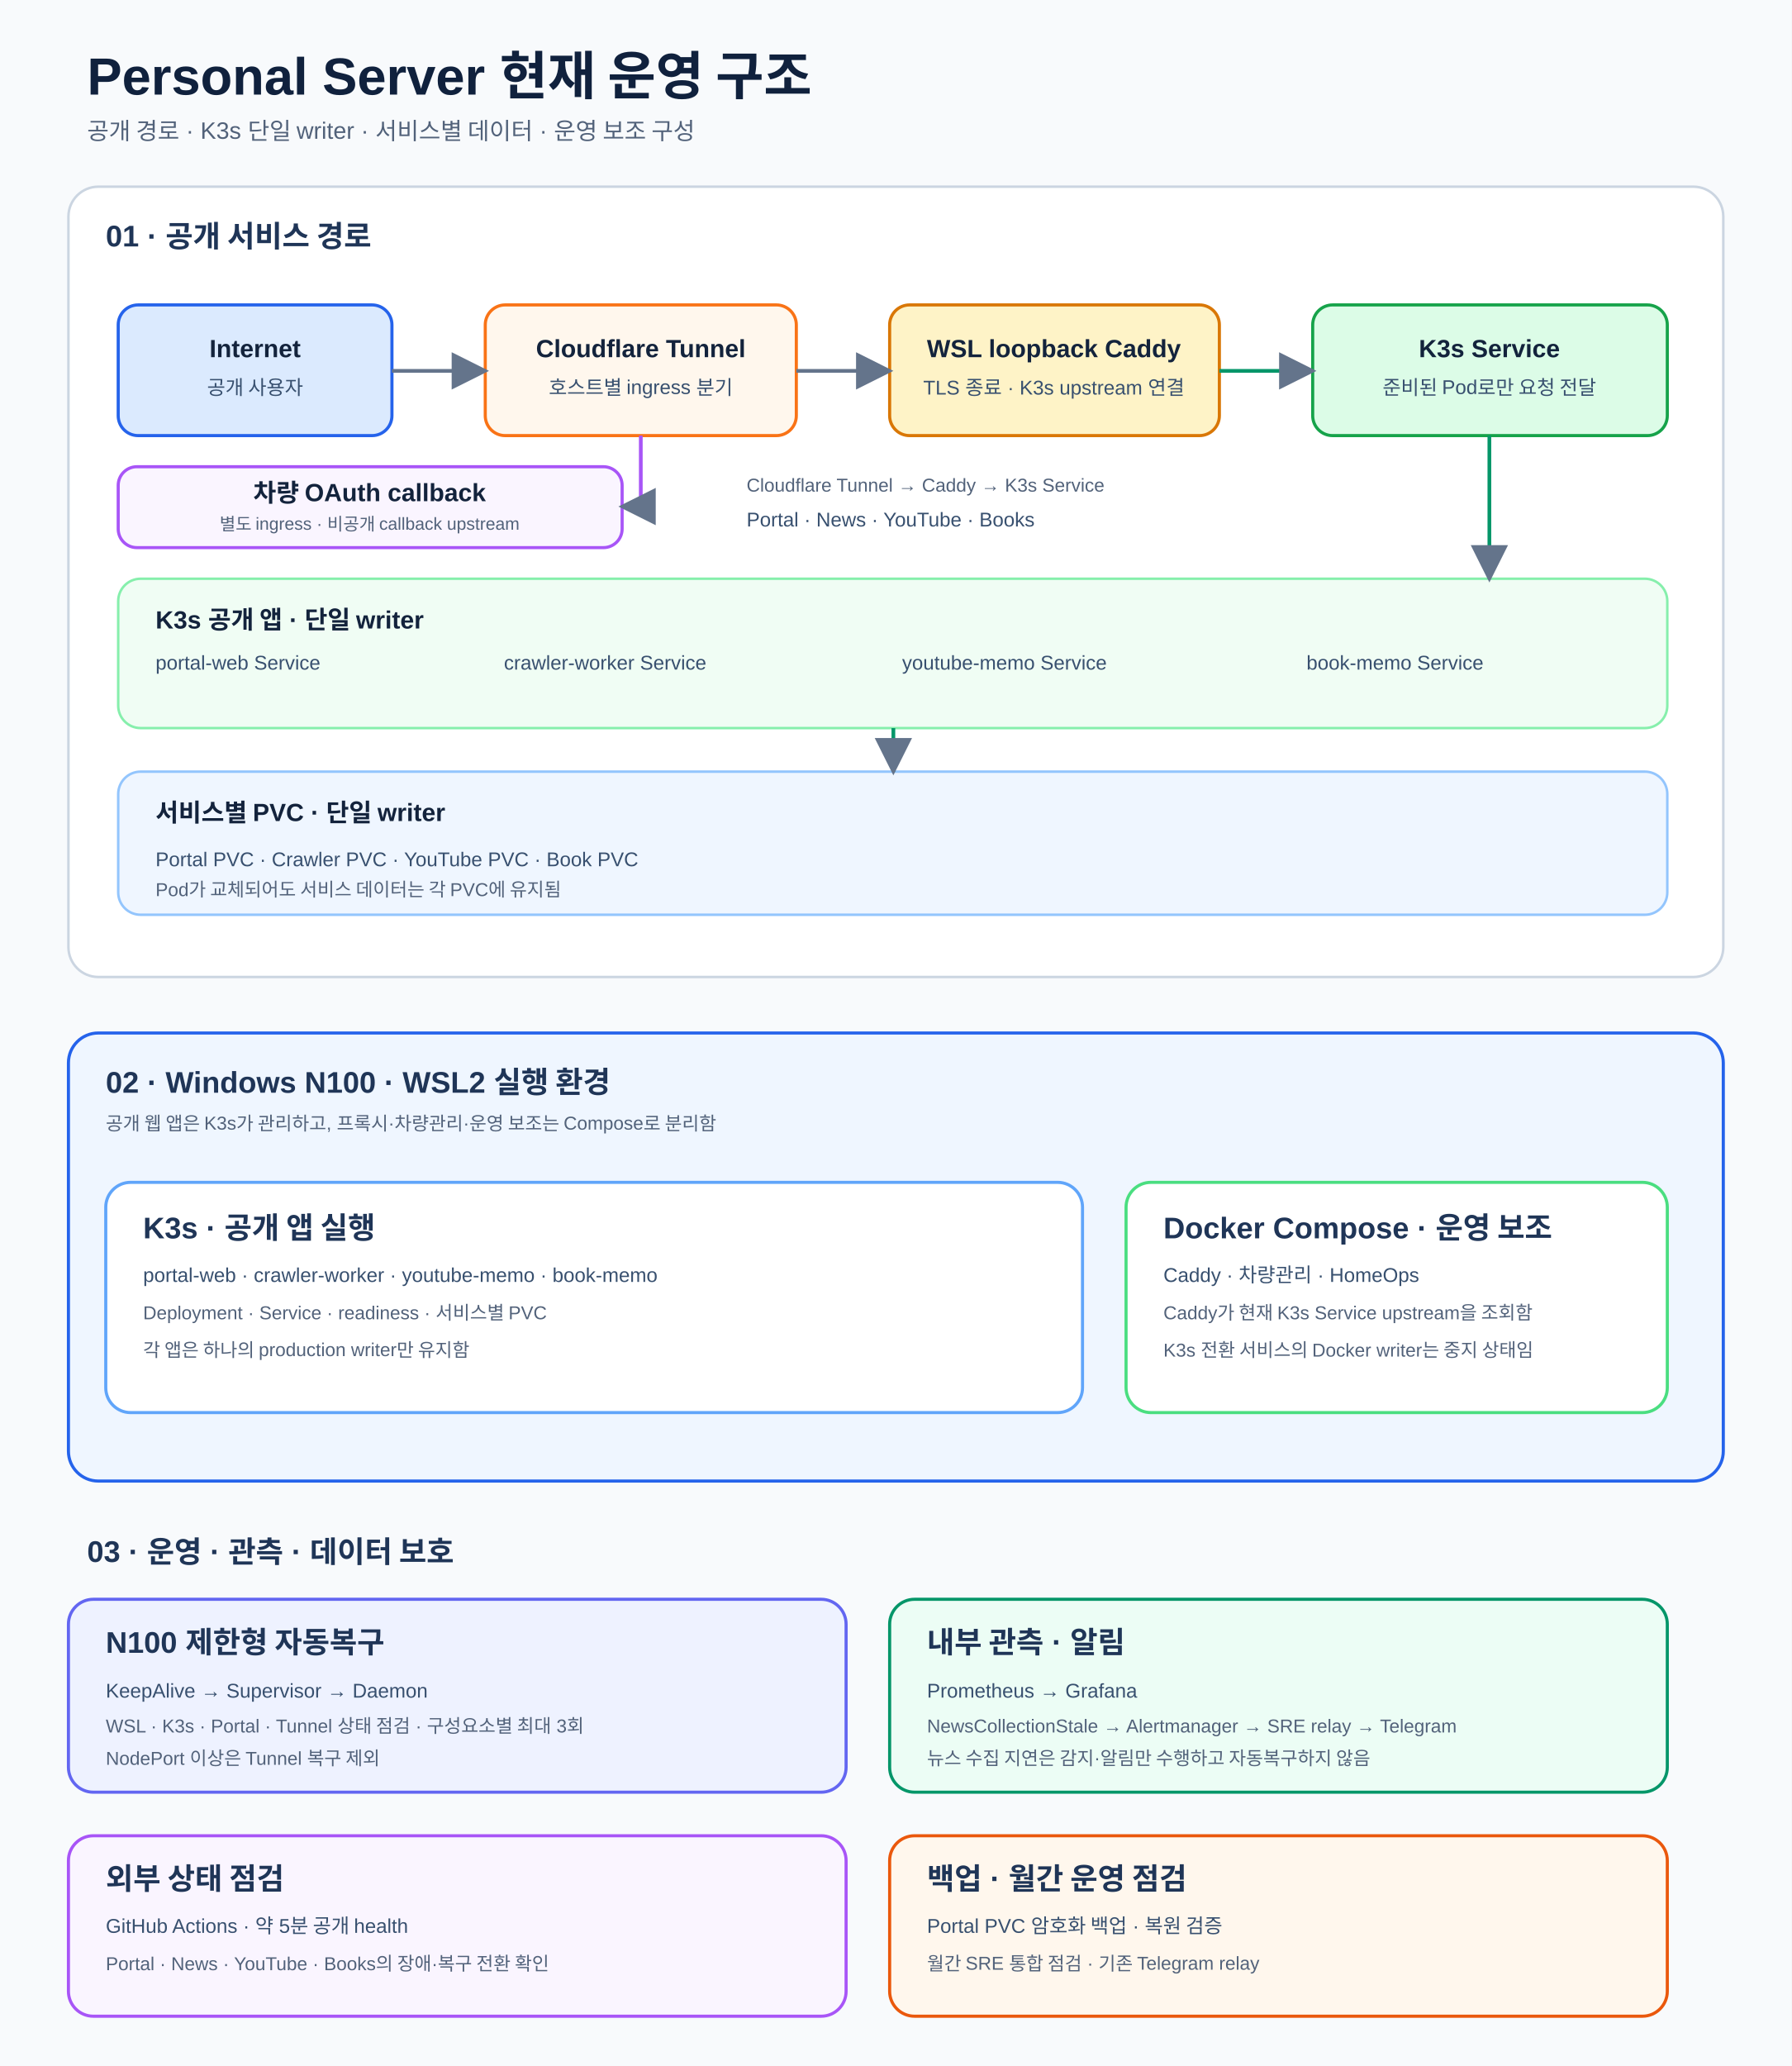
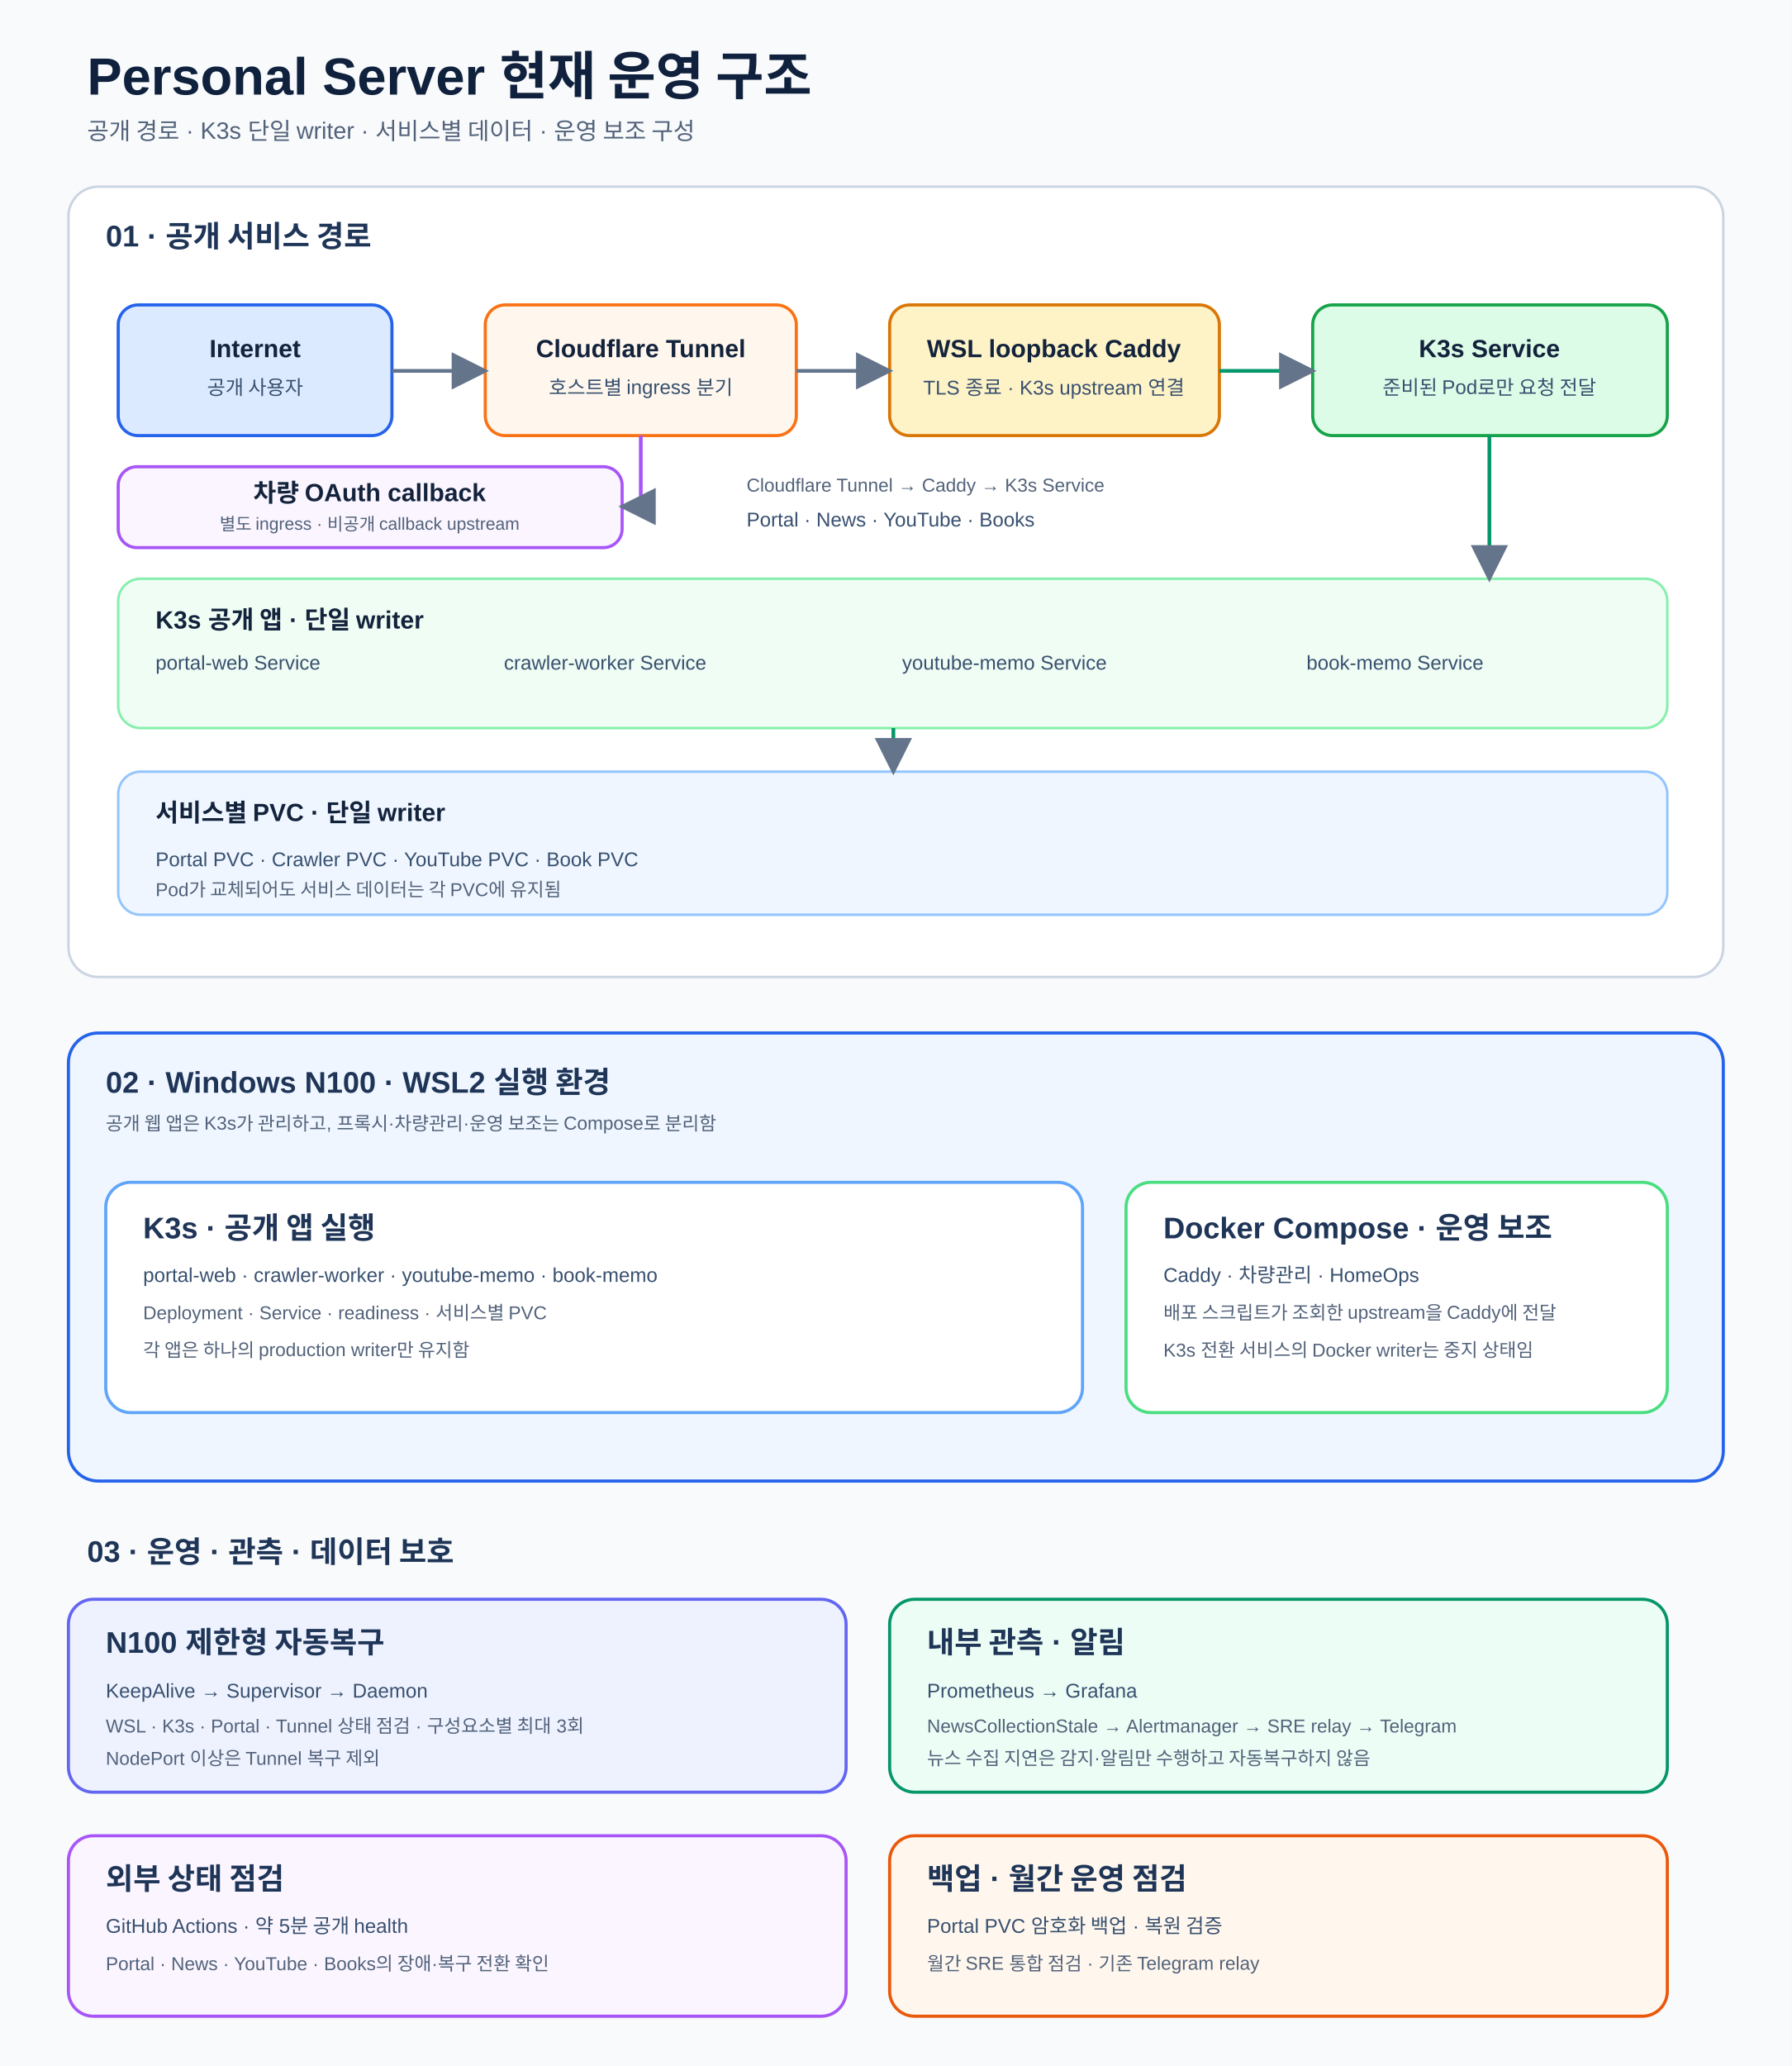
<svg xmlns="http://www.w3.org/2000/svg" width="1440" height="1660" viewBox="0 0 1440 1660" role="img" aria-labelledby="title desc">
  <defs>
    <marker id="arrow" markerWidth="10" markerHeight="10" refX="9" refY="5" orient="auto">
      <path d="M0 0 L0 10 L10 5 z" fill="#64748b" />
    </marker>
    <style>
      .title{font:700 42px 'Apple SD Gothic Neo','Noto Sans KR','Malgun Gothic',Arial,sans-serif;fill:#10213d}
      .subtitle{font:400 19px 'Apple SD Gothic Neo','Noto Sans KR','Malgun Gothic',Arial,sans-serif;fill:#52627a}
      .section{font:700 24px 'Apple SD Gothic Neo','Noto Sans KR','Malgun Gothic',Arial,sans-serif;fill:#1f3557}
      .card-title{font:700 20px 'Apple SD Gothic Neo','Noto Sans KR','Malgun Gothic',Arial,sans-serif;fill:#13233c}
      .card-body{font:400 16px 'Apple SD Gothic Neo','Noto Sans KR','Malgun Gothic',Arial,sans-serif;fill:#38506f}
      .note{font:400 15px 'Apple SD Gothic Neo','Noto Sans KR','Malgun Gothic',Arial,sans-serif;fill:#52627a}
      .small{font:400 14px 'Apple SD Gothic Neo','Noto Sans KR','Malgun Gothic',Arial,sans-serif;fill:#52627a}
      .route{stroke:#64748b;stroke-width:3;fill:none;marker-end:url(#arrow)}
      .k3s-route{stroke:#059669;stroke-width:3;fill:none;marker-end:url(#arrow)}
      .private{stroke:#a855f7;stroke-width:3;fill:none;marker-end:url(#arrow)}
    </style>
  </defs>
  <rect width="1440" height="1660" fill="#f8fafc" />
  <text x="70" y="76" class="title">Personal Server 현재 운영 구조</text>
  <text x="70" y="112" class="subtitle">공개 경로 · K3s 단일 writer · 서비스별 데이터 · 운영 보조 구성</text>
  <rect x="55" y="150" width="1330" height="635" rx="24" fill="#ffffff" stroke="#cbd5e1" stroke-width="2" />
  <text x="85" y="198" class="section">01 · 공개 서비스 경로</text>
  <rect x="95" y="245" width="220" height="105" rx="16" fill="#dbeafe" stroke="#2563eb" stroke-width="2.5" />
  <text x="205" y="287" text-anchor="middle" class="card-title">Internet</text>
  <text x="205" y="317" text-anchor="middle" class="card-body">공개 사용자</text>
  <rect x="390" y="245" width="250" height="105" rx="16" fill="#fff7ed" stroke="#f97316" stroke-width="2.5" />
  <text x="515" y="287" text-anchor="middle" class="card-title">Cloudflare Tunnel</text>
  <text x="515" y="317" text-anchor="middle" class="card-body">호스트별 ingress 분기</text>
  <path d="M315 298 H390" class="route" />
  <rect x="715" y="245" width="265" height="105" rx="16" fill="#fef3c7" stroke="#d97706" stroke-width="2.5" />
  <text x="847" y="287" text-anchor="middle" class="card-title">WSL loopback Caddy</text>
  <text x="847" y="317" text-anchor="middle" class="card-body">TLS 종료 · K3s upstream 연결</text>
  <path d="M640 298 H715" class="route" />
  <rect x="1055" y="245" width="285" height="105" rx="16" fill="#dcfce7" stroke="#16a34a" stroke-width="2.5" />
  <text x="1197" y="287" text-anchor="middle" class="card-title">K3s Service</text>
  <text x="1197" y="317" text-anchor="middle" class="card-body">준비된 Pod로만 요청 전달</text>
  <path d="M980 298 H1055" class="k3s-route" />
  <text x="600" y="395" class="note">Cloudflare Tunnel → Caddy → K3s Service</text>
  <text x="600" y="423" class="card-body">Portal · News · YouTube · Books</text>
  <rect x="95" y="465" width="1245" height="120" rx="18" fill="#f0fdf4" stroke="#86efac" stroke-width="2" />
  <text x="125" y="505" class="card-title">K3s 공개 앱 · 단일 writer</text>
  <text x="125" y="538" class="card-body">portal-web Service</text>
  <text x="405" y="538" class="card-body">crawler-worker Service</text>
  <text x="725" y="538" class="card-body">youtube-memo Service</text>
  <text x="1050" y="538" class="card-body">book-memo Service</text>
  <path d="M1197 350 V465" class="k3s-route" />
  <rect x="95" y="620" width="1245" height="115" rx="18" fill="#eff6ff" stroke="#93c5fd" stroke-width="2" />
  <text x="125" y="660" class="card-title">서비스별 PVC · 단일 writer</text>
  <text x="125" y="696" class="card-body">Portal PVC · Crawler PVC · YouTube PVC · Book PVC</text>
  <text x="125" y="720" class="note">Pod가 교체되어도 서비스 데이터는 각 PVC에 유지됨</text>
  <path d="M718 585 V620" class="k3s-route" />
  <rect x="95" y="375" width="405" height="65" rx="15" fill="#faf5ff" stroke="#a855f7" stroke-width="2.5" />
  <text x="297" y="403" text-anchor="middle" class="card-title">차량 OAuth callback</text>
  <text x="297" y="426" text-anchor="middle" class="small">별도 ingress · 비공개 callback upstream</text>
  <path d="M515 350 V407 H500" class="private" />
  <rect x="55" y="830" width="1330" height="360" rx="24" fill="#eff6ff" stroke="#2563eb" stroke-width="2.5" />
  <text x="85" y="878" class="section">02 · Windows N100 · WSL2 실행 환경</text>
  <text x="85" y="908" class="note">공개 웹 앱은 K3s가 관리하고, 프록시·차량관리·운영 보조는 Compose로 분리함</text>
  <rect x="85" y="950" width="785" height="185" rx="20" fill="#ffffff" stroke="#60a5fa" stroke-width="2.5" />
  <text x="115" y="995" class="section">K3s · 공개 앱 실행</text>
  <text x="115" y="1030" class="card-body">portal-web · crawler-worker · youtube-memo · book-memo</text>
  <text x="115" y="1060" class="note">Deployment · Service · readiness · 서비스별 PVC</text>
  <text x="115" y="1090" class="note">각 앱은 하나의 production writer만 유지함</text>
  <rect x="905" y="950" width="435" height="185" rx="20" fill="#ffffff" stroke="#4ade80" stroke-width="2.5" />
  <text x="935" y="995" class="section">Docker Compose · 운영 보조</text>
  <text x="935" y="1030" class="card-body">Caddy · 차량관리 · HomeOps</text>
-   <text x="935" y="1060" class="note">Caddy가 현재 K3s Service upstream을 조회함</text>
+   <text x="935" y="1060" class="note">배포 스크립트가 조회한 upstream을 Caddy에 전달</text>
  <text x="935" y="1090" class="note">K3s 전환 서비스의 Docker writer는 중지 상태임</text>
  <text x="70" y="1255" class="section">03 · 운영 · 관측 · 데이터 보호</text>
  <rect x="55" y="1285" width="625" height="155" rx="20" fill="#eef2ff" stroke="#6366f1" stroke-width="2.5" />
  <text x="85" y="1328" class="section">N100 제한형 자동복구</text>
  <text x="85" y="1364" class="card-body">KeepAlive → Supervisor → Daemon</text>
  <text x="85" y="1392" class="note">WSL · K3s · Portal · Tunnel 상태 점검 · 구성요소별 최대 3회</text>
  <text x="85" y="1418" class="note">NodePort 이상은 Tunnel 복구 제외</text>
  <rect x="715" y="1285" width="625" height="155" rx="20" fill="#ecfdf5" stroke="#059669" stroke-width="2.5" />
  <text x="745" y="1328" class="section">내부 관측 · 알림</text>
  <text x="745" y="1364" class="card-body">Prometheus → Grafana</text>
  <text x="745" y="1392" class="note">NewsCollectionStale → Alertmanager → SRE relay → Telegram</text>
  <text x="745" y="1418" class="note">뉴스 수집 지연은 감지·알림만 수행하고 자동복구하지 않음</text>
  <rect x="55" y="1475" width="625" height="145" rx="20" fill="#faf5ff" stroke="#a855f7" stroke-width="2.5" />
  <text x="85" y="1518" class="section">외부 상태 점검</text>
  <text x="85" y="1553" class="card-body">GitHub Actions · 약 5분 공개 health</text>
  <text x="85" y="1583" class="note">Portal · News · YouTube · Books의 장애·복구 전환 확인</text>
  <rect x="715" y="1475" width="625" height="145" rx="20" fill="#fff7ed" stroke="#ea580c" stroke-width="2.5" />
  <text x="745" y="1518" class="section">백업 · 월간 운영 점검</text>
  <text x="745" y="1553" class="card-body">Portal PVC 암호화 백업 · 복원 검증</text>
  <text x="745" y="1583" class="note">월간 SRE 통합 점검 · 기존 Telegram relay</text>
</svg>
